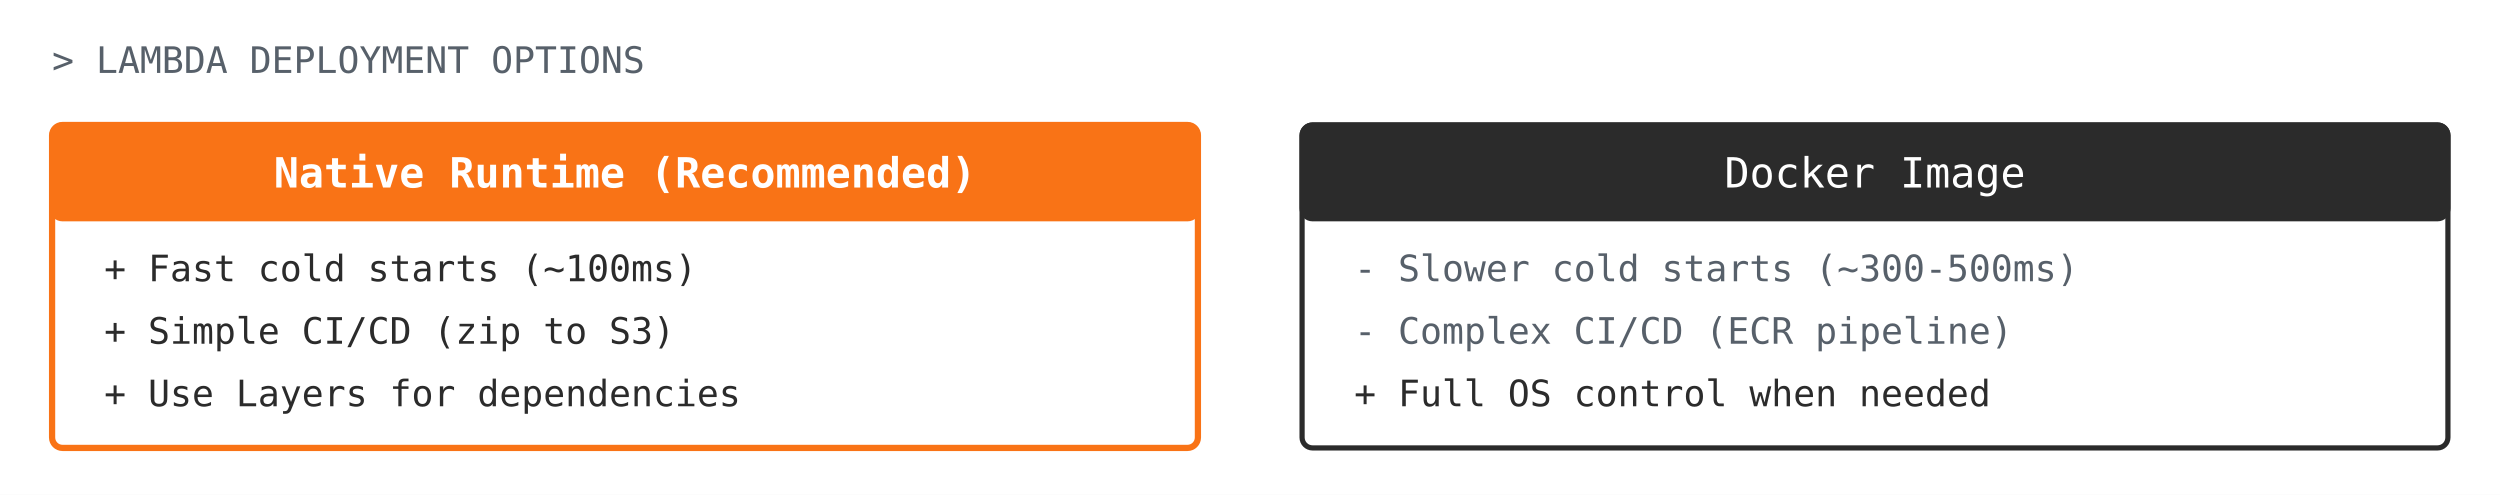
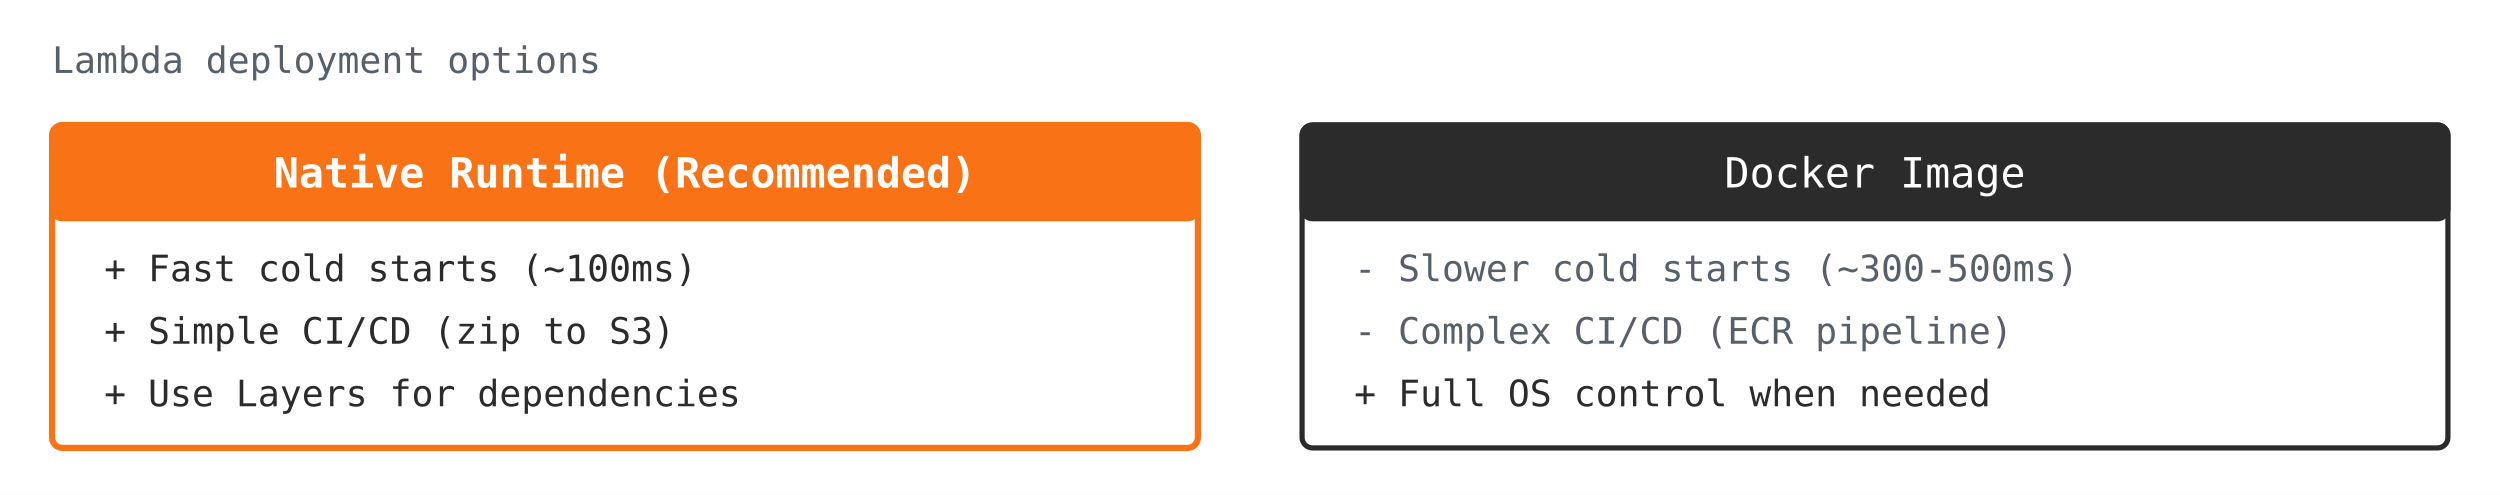
<svg xmlns="http://www.w3.org/2000/svg" viewBox="0 0 480 95" font-family="ui-monospace, SFMono-Regular, 'SF Mono', Menlo, monospace">
  <rect width="480" height="95" fill="#fff" />
-   <text x="10" y="14" font-size="7" fill="#57606a">&gt; LAMBDA DEPLOYMENT OPTIONS</text>
+   <text x="10" y="14" font-size="7" fill="#57606a">Lambda deployment options</text>
  <rect x="10" y="24" width="220" height="62" rx="2" fill="none" stroke="#f97316" stroke-width="1.2" />
  <rect x="10" y="24" width="220" height="18" rx="2" fill="#f97316" stroke="#f97316" stroke-width="1" />
  <text x="120" y="36" text-anchor="middle" font-size="8" fill="#fff" font-weight="600">Native Runtime (Recommended)</text>
  <text x="20" y="54" font-size="7" fill="#2b2b2b">+ Fast cold starts (~100ms)</text>
  <text x="20" y="66" font-size="7" fill="#2b2b2b">+ Simple CI/CD (zip to S3)</text>
  <text x="20" y="78" font-size="7" fill="#2b2b2b">+ Use Layers for dependencies</text>
  <rect x="250" y="24" width="220" height="62" rx="2" fill="none" stroke="#2b2b2b" stroke-width="1" />
  <rect x="250" y="24" width="220" height="18" rx="2" fill="#2b2b2b" stroke="#2b2b2b" stroke-width="1" />
  <text x="360" y="36" text-anchor="middle" font-size="8" fill="#fff">Docker Image</text>
  <text x="260" y="54" font-size="7" fill="#57606a">- Slower cold starts (~300-500ms)</text>
  <text x="260" y="66" font-size="7" fill="#57606a">- Complex CI/CD (ECR pipeline)</text>
  <text x="260" y="78" font-size="7" fill="#2b2b2b">+ Full OS control when needed</text>
</svg>
